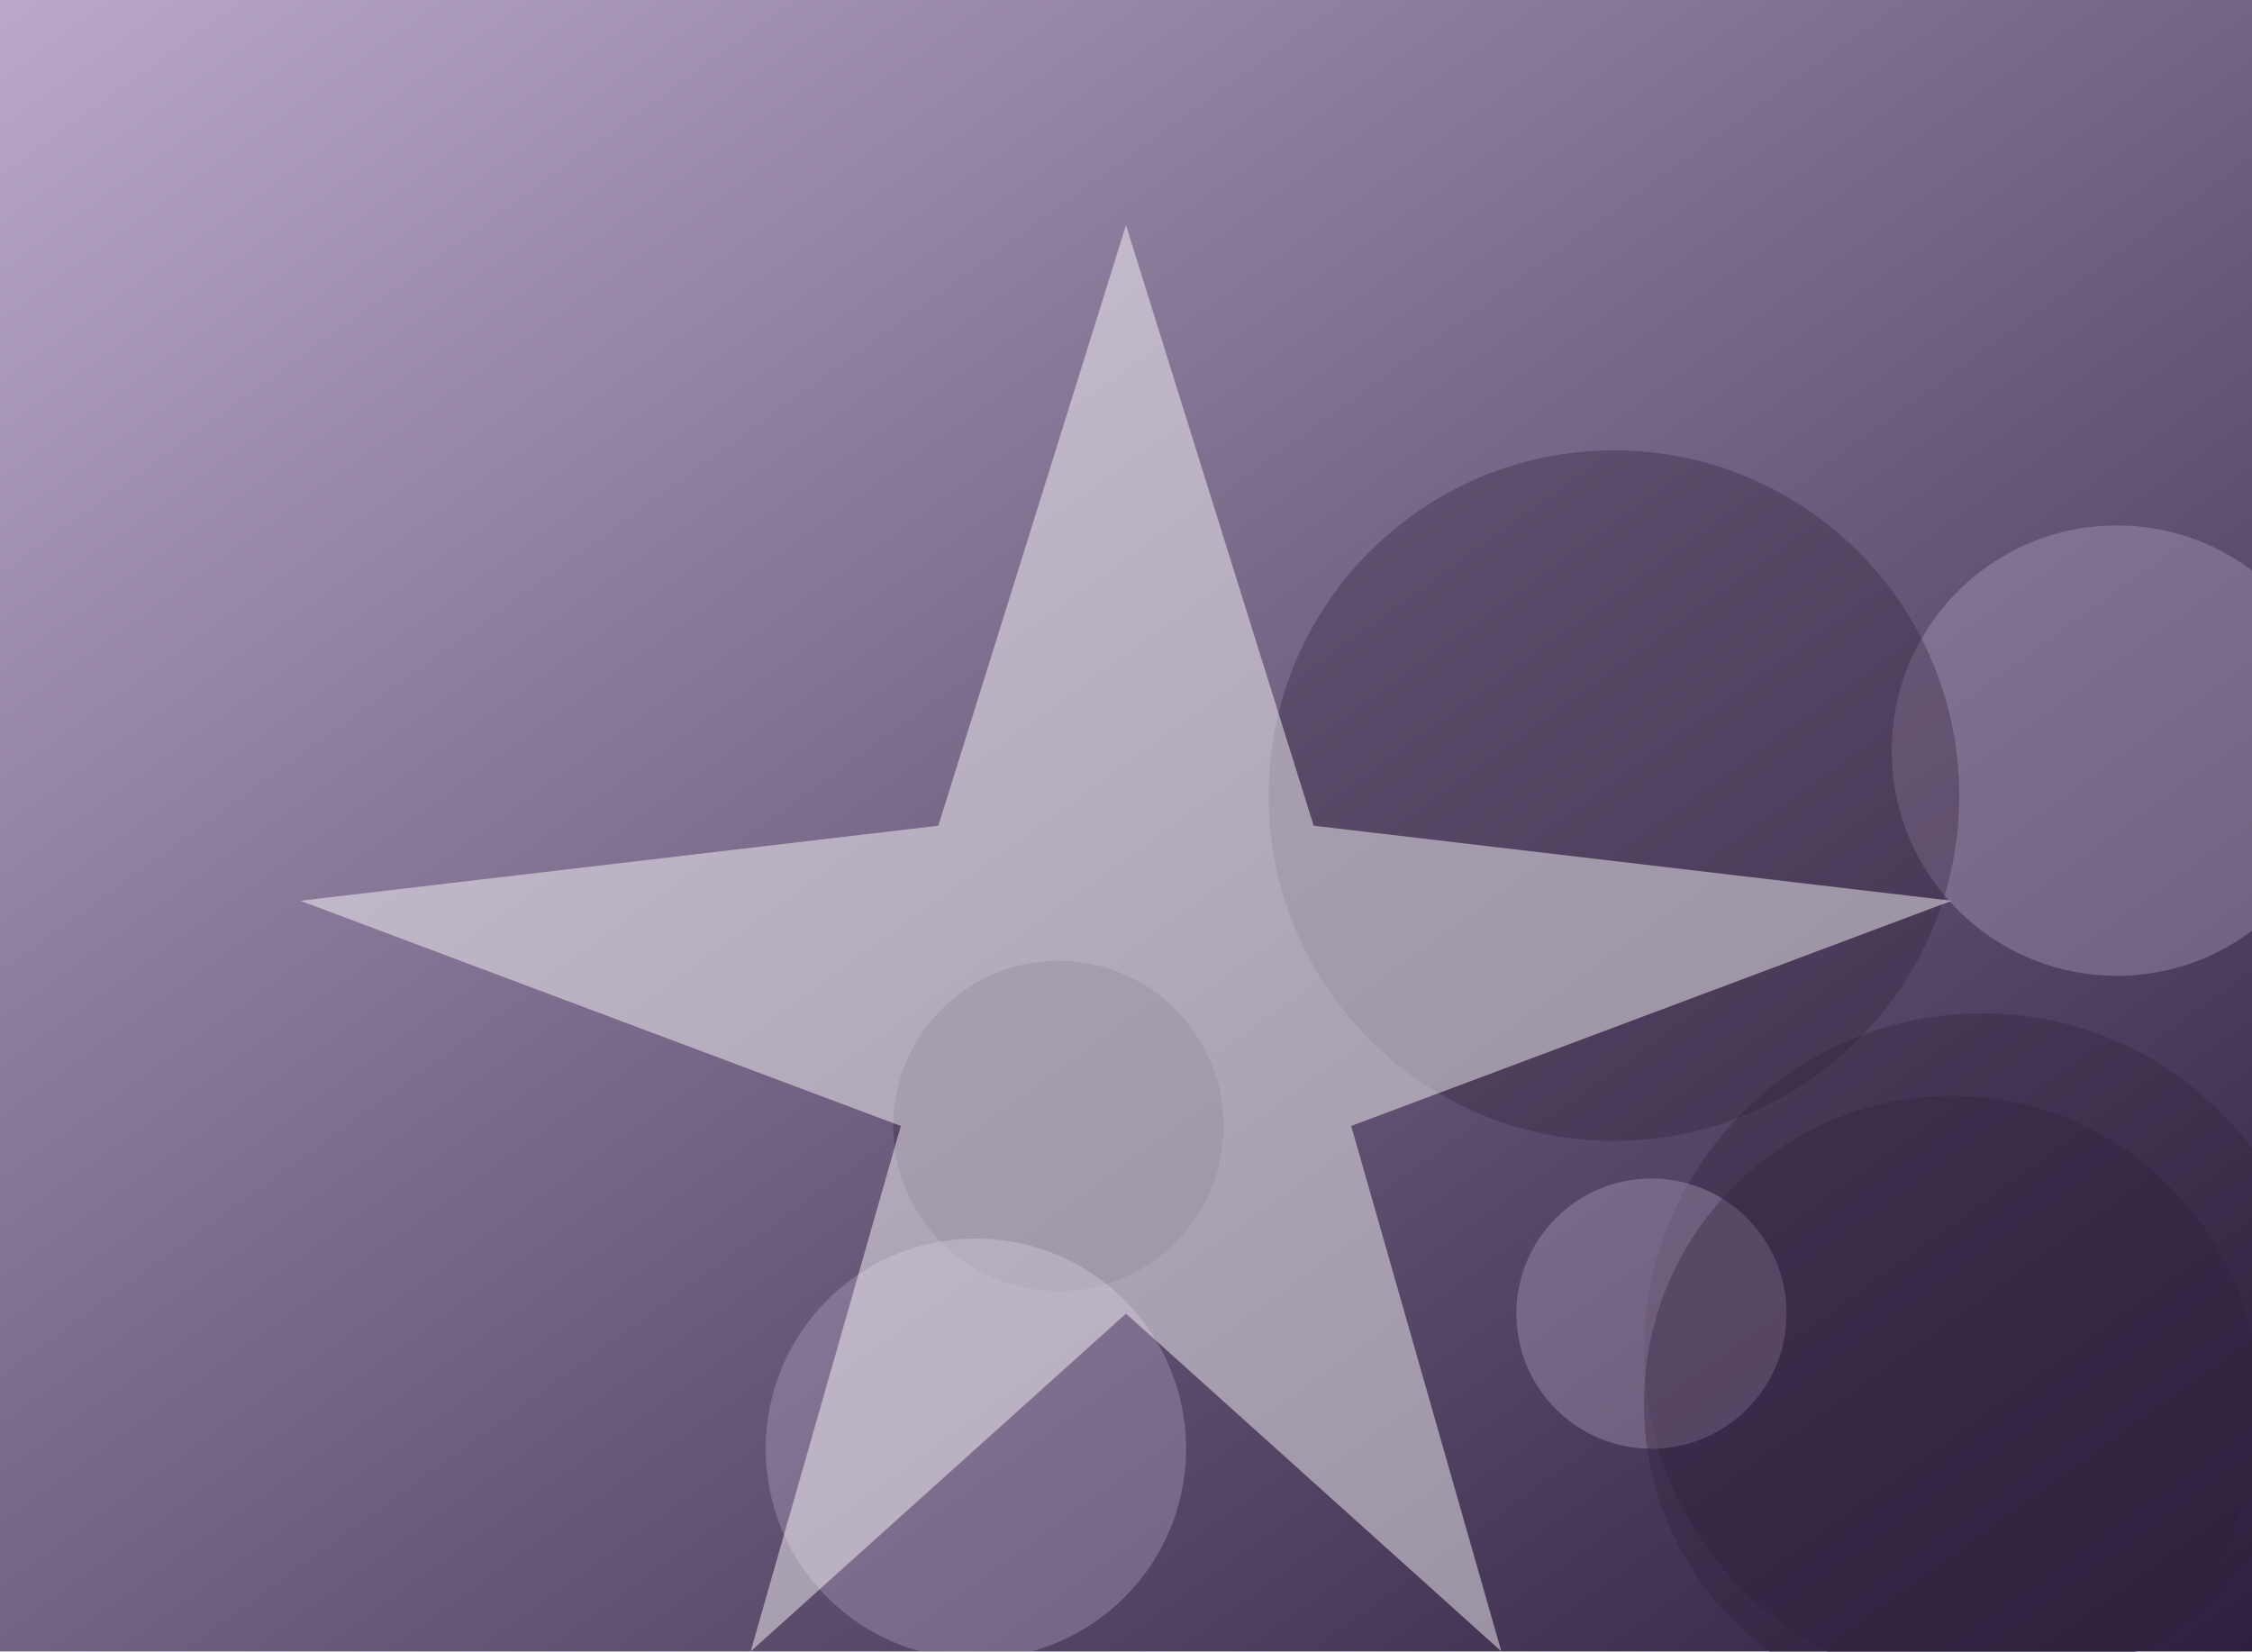
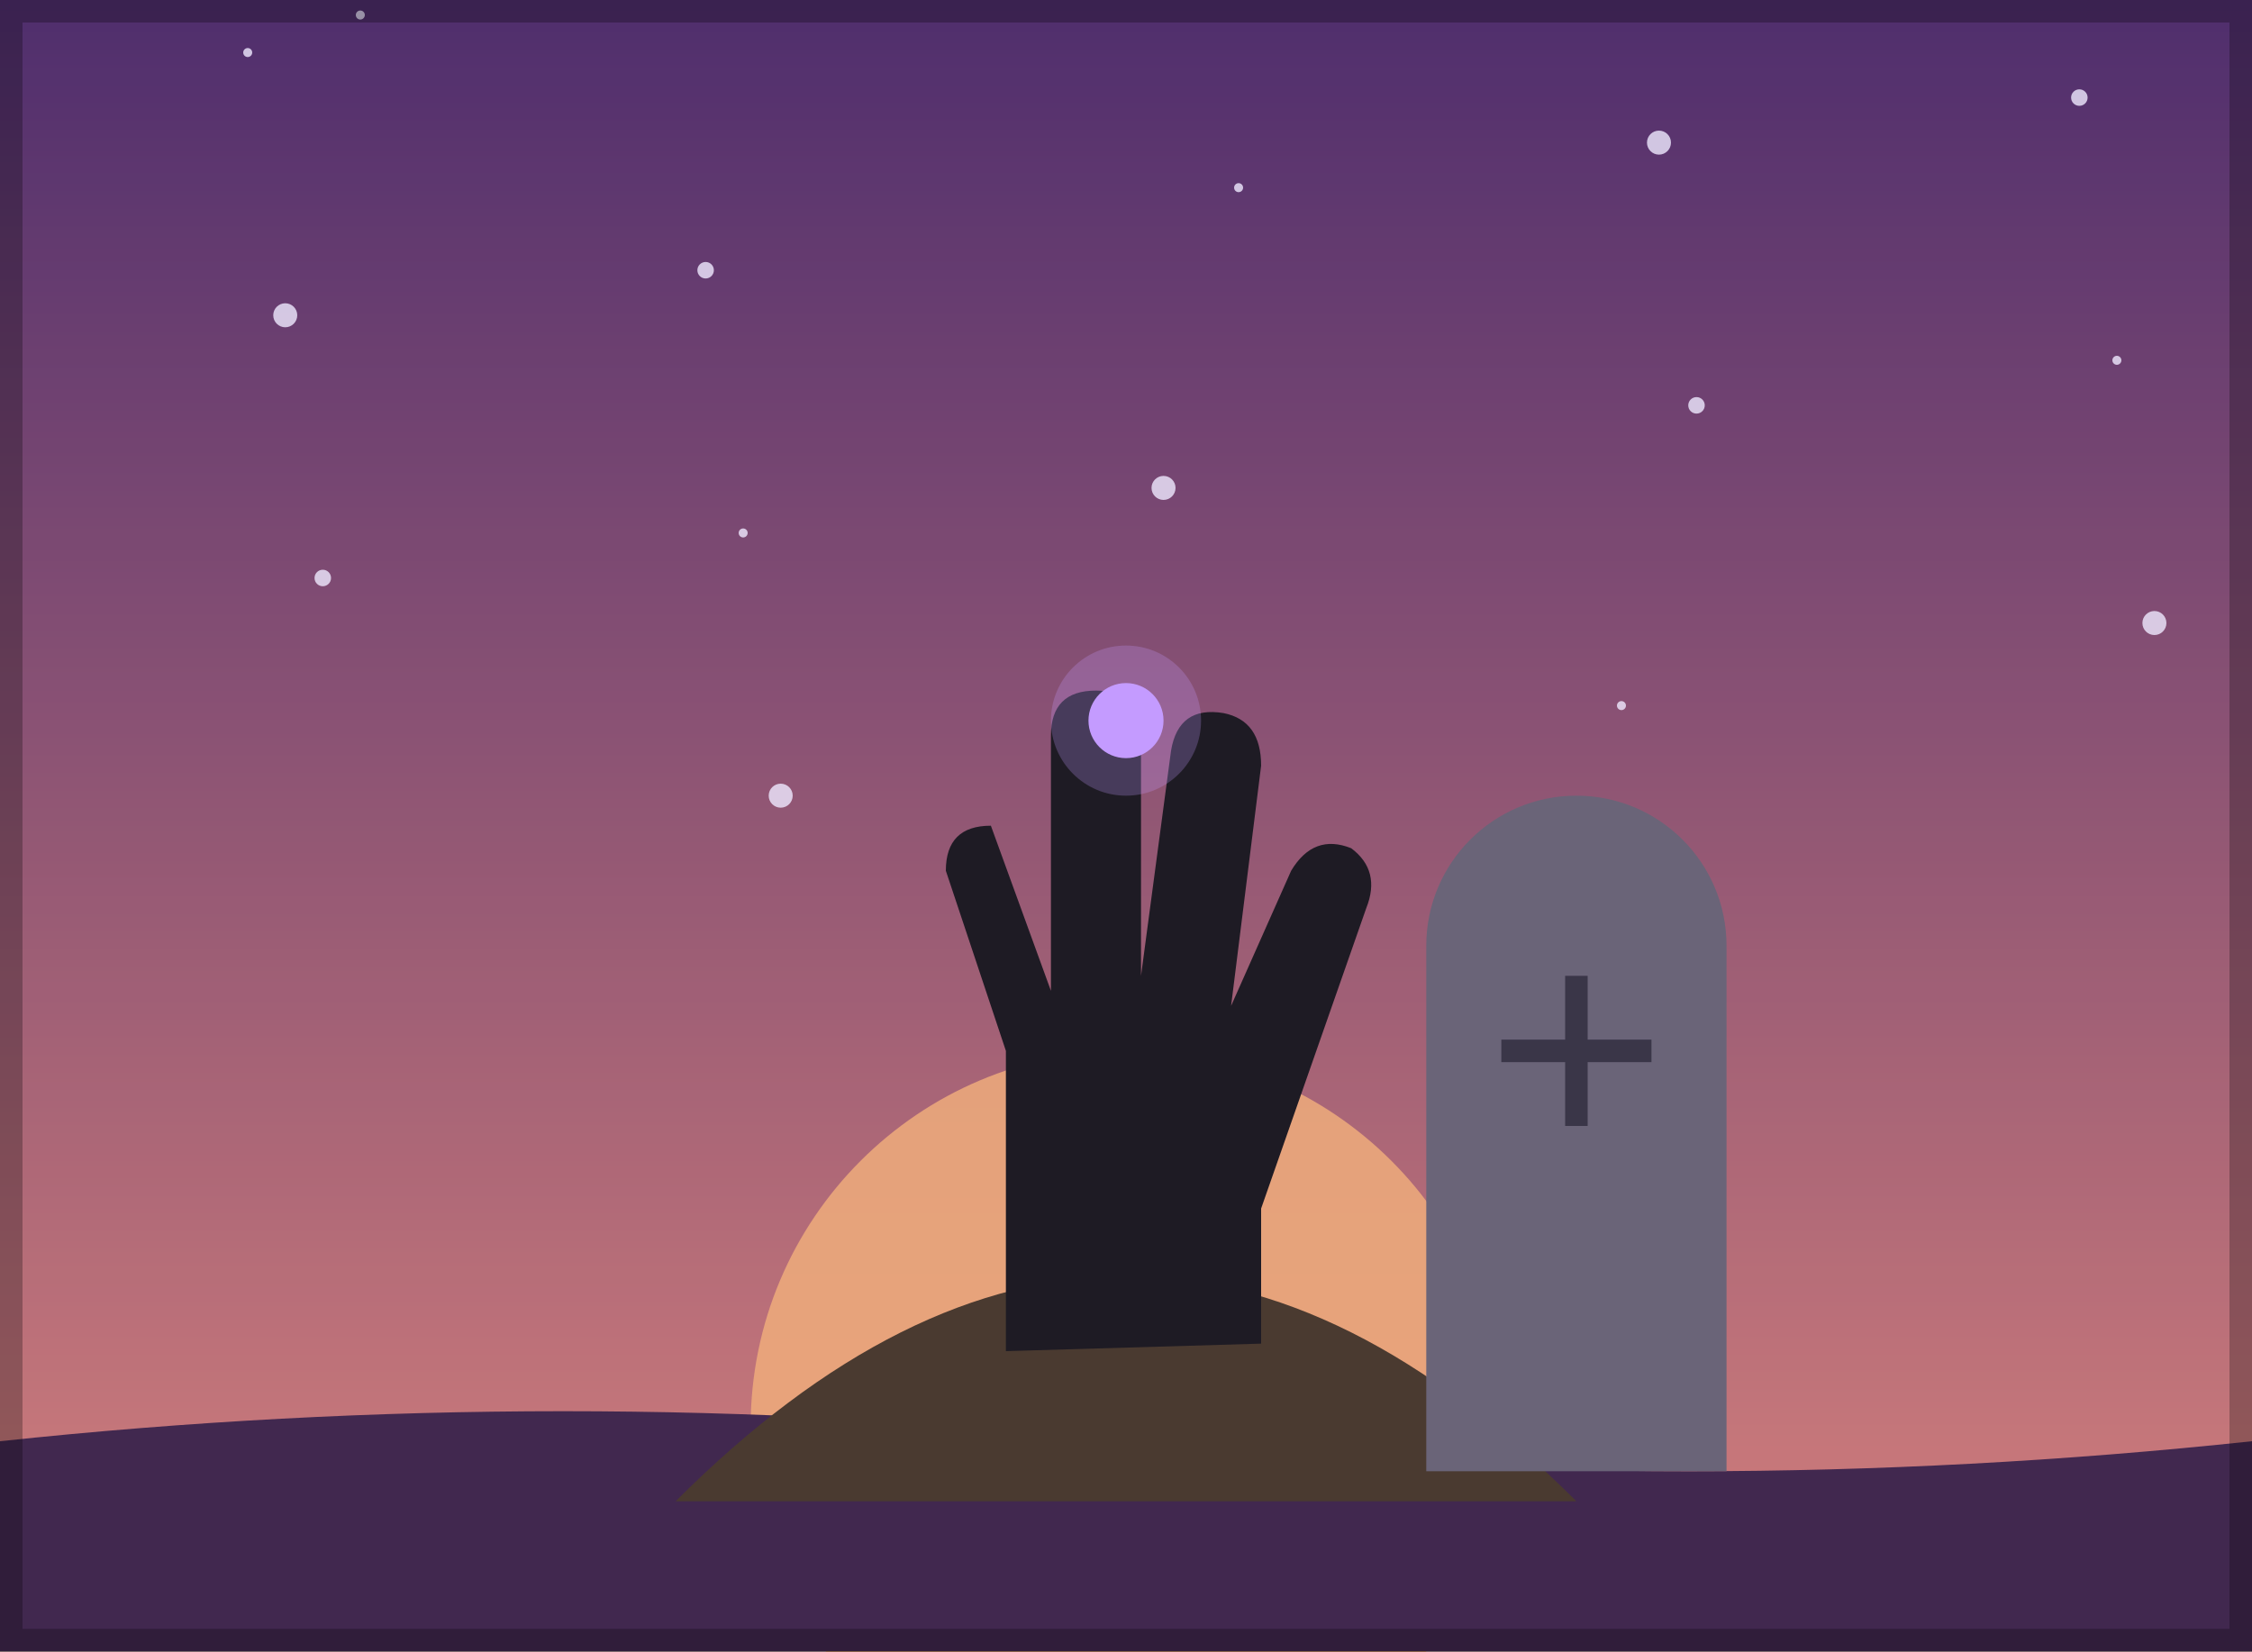
<svg xmlns="http://www.w3.org/2000/svg" viewBox="0 0 300 220">
  <defs>
-     <linearGradient id="g" x1="0" y1="0" x2="1" y2="1">
-       <stop offset="0" stop-color="#b9a8c9" />
-       <stop offset="1" stop-color="#2d1f3d" />
+     <linearGradient id="s" x1="0" y1="0" x2="0" y2="1">
+       <stop offset="0" stop-color="#4a2a5a" />
+       <stop offset="1" stop-color="#e2876a" />
    </linearGradient>
  </defs>
-   <rect width="300" height="220" fill="url(#g)" />
-   <circle cx="264" cy="180" r="45" fill="#2d1f3d" opacity="0.35" />
-   <circle cx="282" cy="100" r="30" fill="#b9a8c9" opacity="0.35" />
-   <circle cx="141" cy="150" r="22" fill="#2d1f3d" opacity="0.35" />
-   <circle cx="220" cy="175" r="18" fill="#b9a8c9" opacity="0.35" />
-   <circle cx="260" cy="187" r="41" fill="#2d1f3d" opacity="0.35" />
-   <circle cx="130" cy="193" r="28" fill="#b9a8c9" opacity="0.35" />
-   <circle cx="215" cy="106" r="46" fill="#2d1f3d" opacity="0.35" />
-   <path d="M150 30 L175 110 L260 120 L180 150 L200 220 L150 175 L100 220 L120 150 L40 120 L125 110 Z" fill="#fff7" />
+   <rect width="300" height="220" fill="url(#s)" />
+   <circle cx="150" cy="190" r="50" fill="#ffb86a" opacity=".85" />
+   <circle cx="33" cy="7" r="0.6" fill="#fff" opacity=".8" />
+   <circle cx="94" cy="36" r="1.1" fill="#fff" opacity=".8" />
+   <circle cx="155" cy="65" r="1.6" fill="#fff" opacity=".8" />
+   <circle cx="216" cy="94" r="0.6" fill="#fff" opacity=".8" />
+   <circle cx="277" cy="13" r="1.1" fill="#fff" opacity=".8" />
+   <circle cx="38" cy="42" r="1.6" fill="#fff" opacity=".8" />
+   <circle cx="99" cy="71" r="0.6" fill="#fff" opacity=".8" />
+   <circle cx="160" cy="100" r="1.1" fill="#fff" opacity=".8" />
+   <circle cx="221" cy="19" r="1.6" fill="#fff" opacity=".8" />
+   <circle cx="282" cy="48" r="0.6" fill="#fff" opacity=".8" />
+   <circle cx="43" cy="77" r="1.1" fill="#fff" opacity=".8" />
+   <circle cx="104" cy="106" r="1.6" fill="#fff" opacity=".8" />
+   <circle cx="165" cy="25" r="0.6" fill="#fff" opacity=".8" />
+   <circle cx="226" cy="54" r="1.1" fill="#fff" opacity=".8" />
+   <circle cx="287" cy="83" r="1.6" fill="#fff" opacity=".8" />
+   <circle cx="48" cy="2" r="0.6" fill="#fff" opacity=".8" />
+   <path d="M0 192 Q75 184 150 192 T300 192 V220 H0Z" fill="#3a2338" />
+   <rect width="300" height="220" fill="#7a4aff" opacity=".12" />
+   <g>
+     <path d="M90 200 q60 -60 120 0z" fill="#4a3a30" />
+     <path d="M190 196 v-70 a20 20 0 0 1 40 0 v70z" fill="#6a6478" />
+     <path d="M200 140 h20 M210 130 v20" stroke="#3a3648" stroke-width="3" />
+     <path d="M134 180 v-40 l-8 -24 q0 -6 6 -6 l8 22 v-34 q0 -6 6 -6 q6 0 6 6 v32 l4 -30 q1 -6 7 -5 q5 1 5 7 l-4 32 l8 -18 q3 -5 8 -3 q4 3 2 8 l-14 40 v18z" fill="#1e1b24" />
+     <circle cx="150" cy="96" r="10" fill="#c49bff" opacity=".25" />
+     <circle cx="150" cy="96" r="5" fill="#c49bff" />
+   </g>
+   <rect width="300" height="220" fill="none" stroke="#0004" stroke-width="6" />
</svg>
